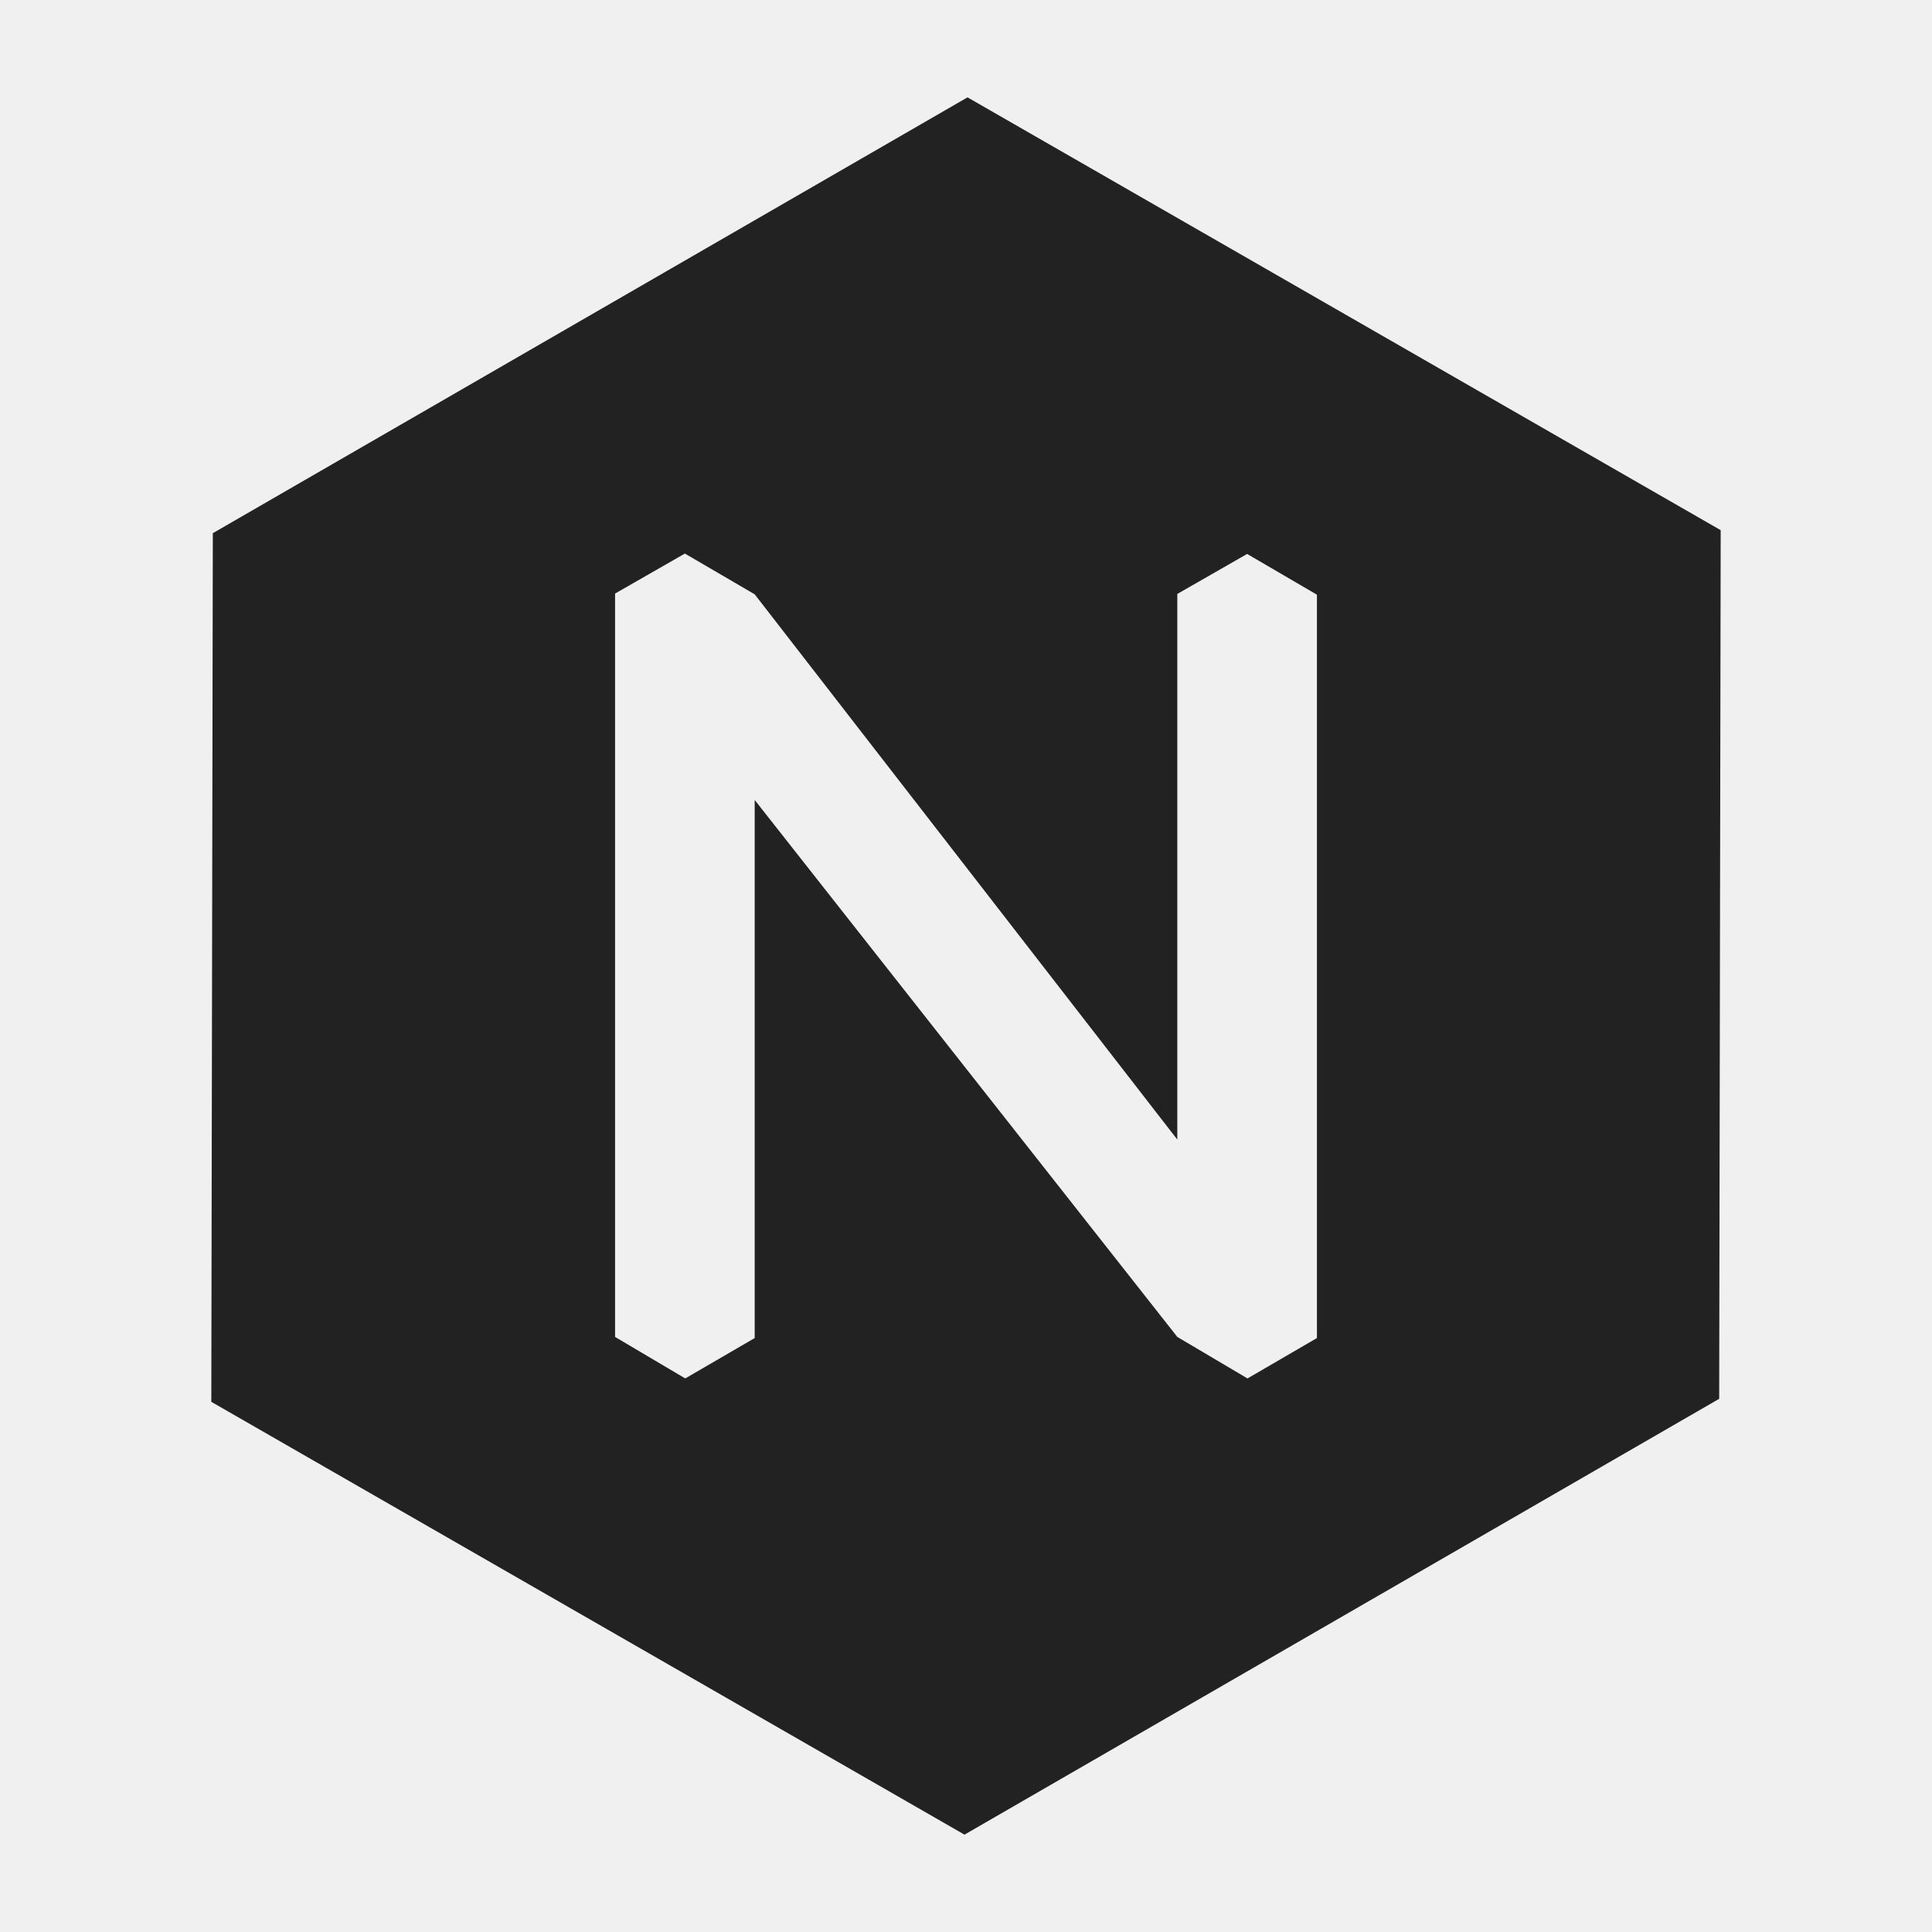
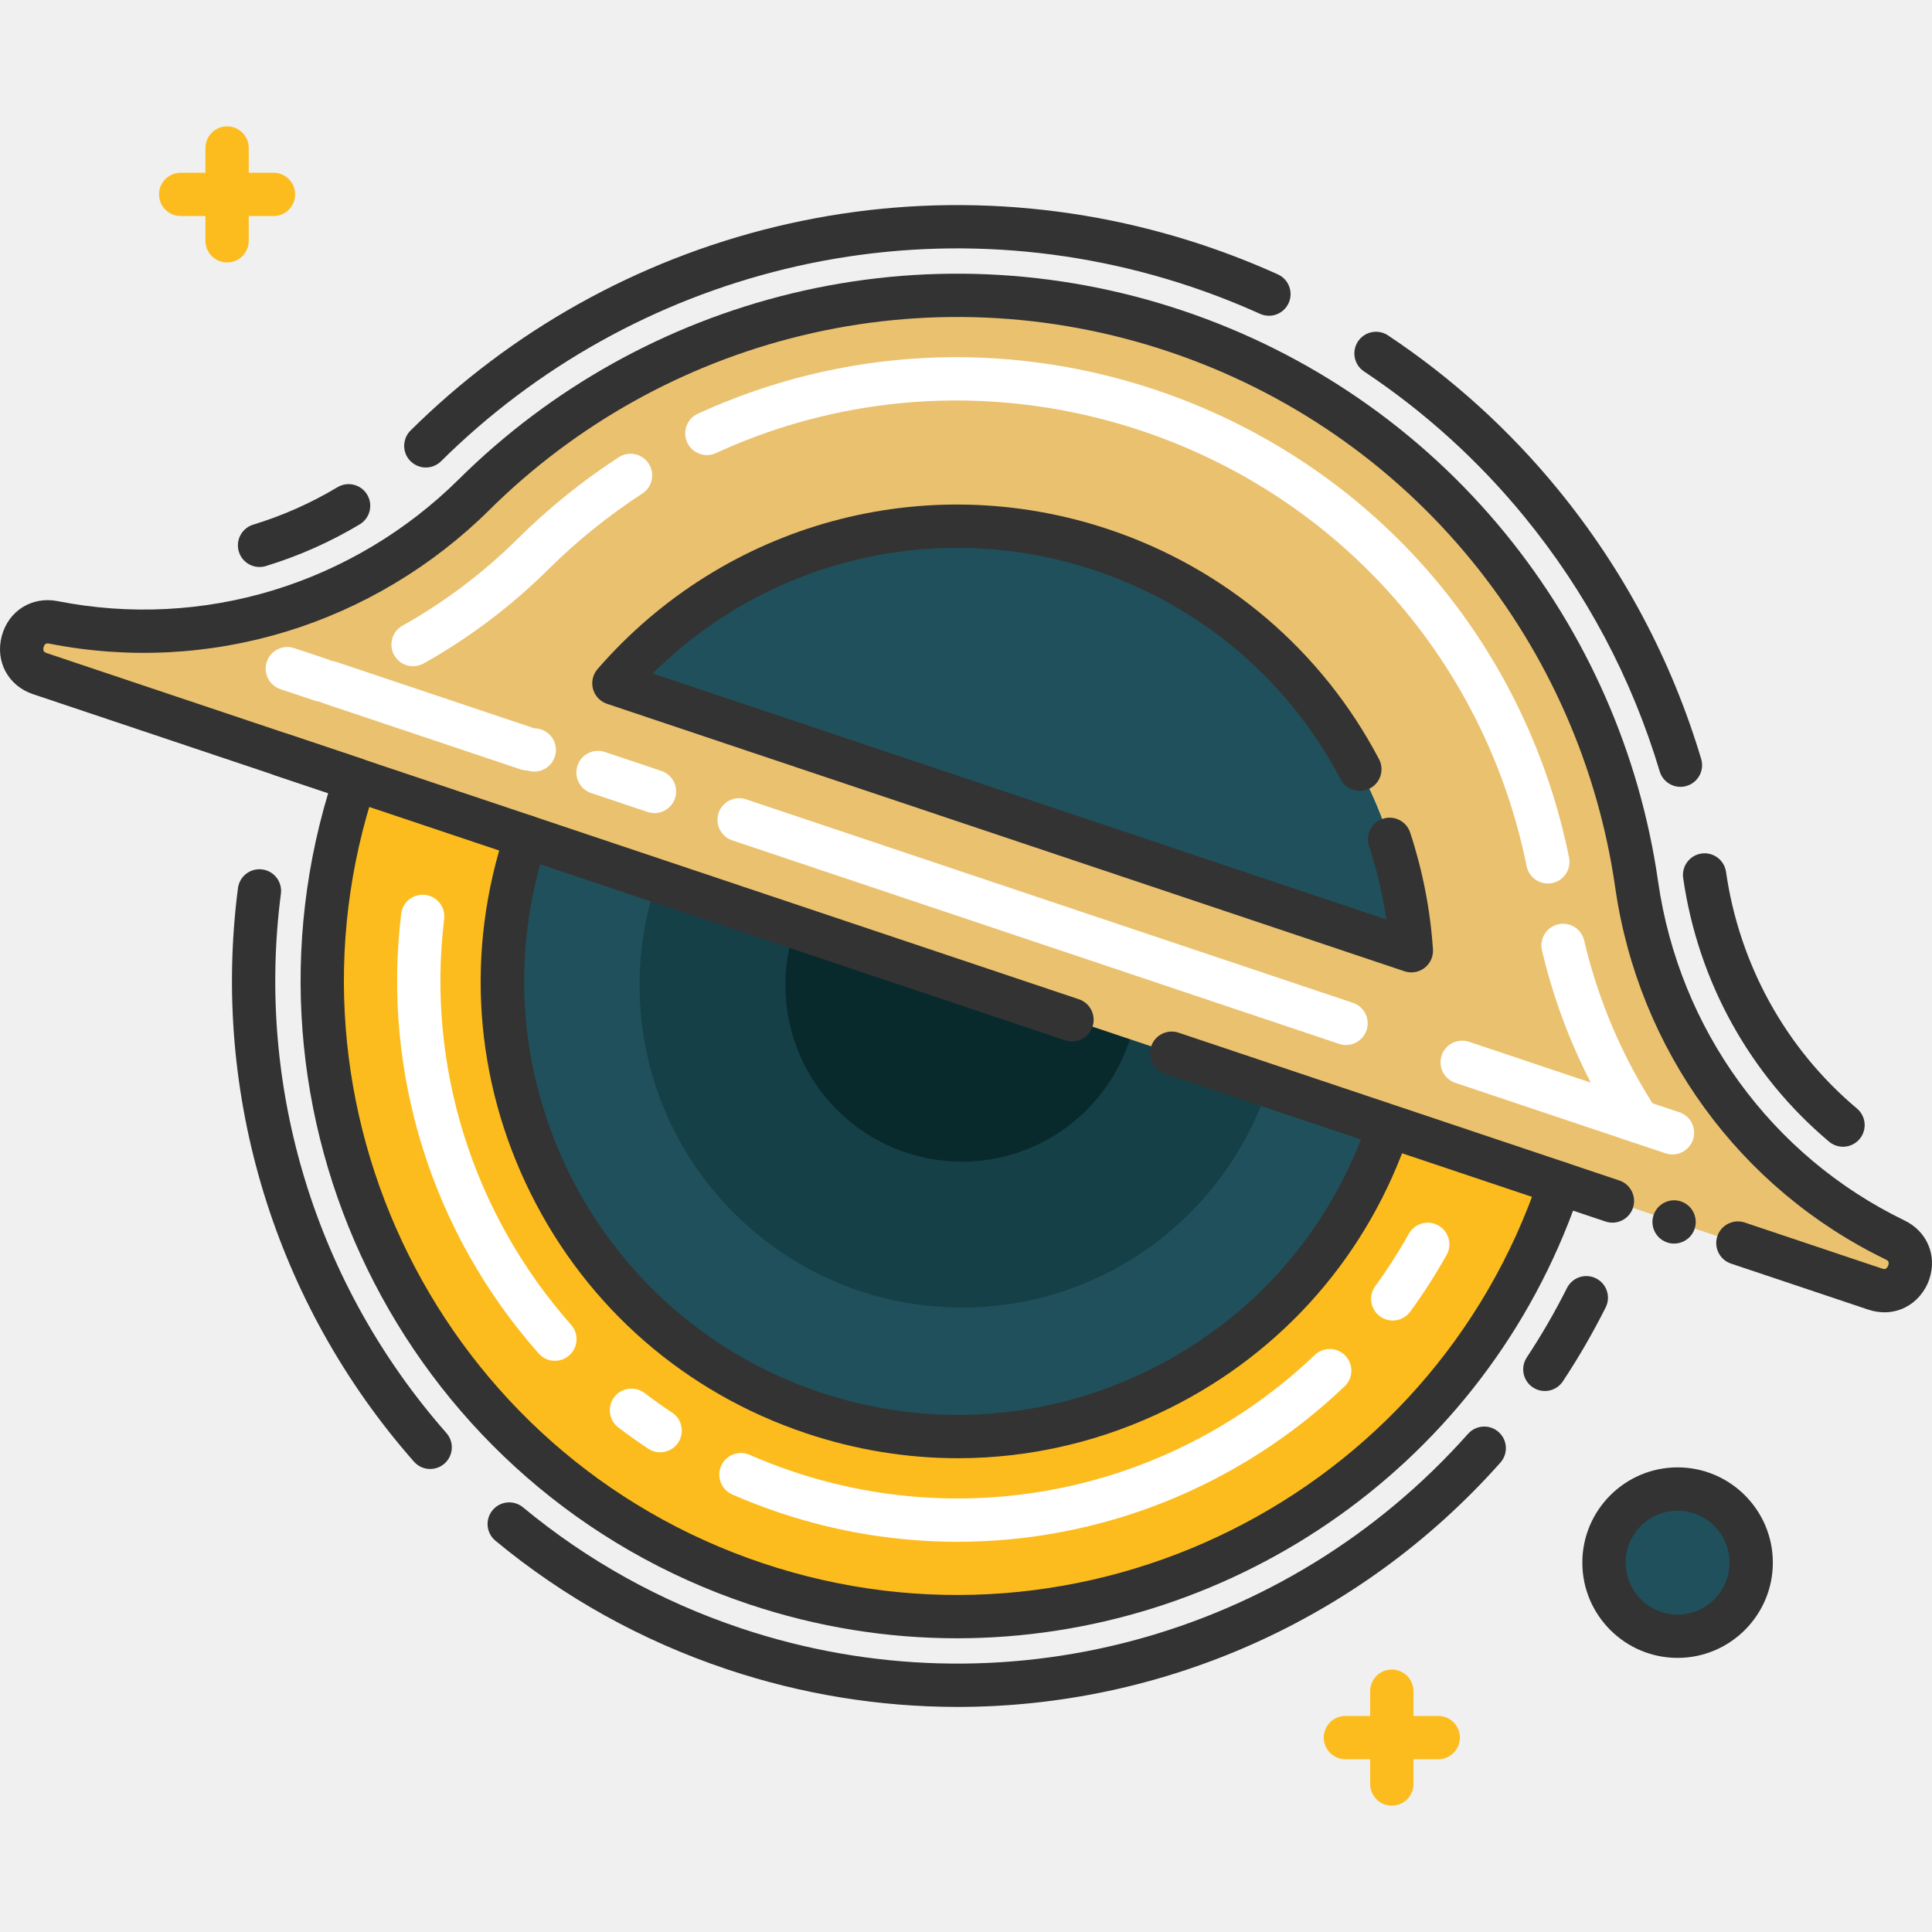
- <svg xmlns="http://www.w3.org/2000/svg" height="512" width="512">
-   <path d="M256.4 25.8l-200 115.5-.4 230.2 199.6 114.7 200-115.5.4-230.2zM349 354.6l-18.4 10.7-18.6-11L200 212v142.6l-18.4 10.7-18.6-11v-197l18.5-10.6 18.5 10.8L312 302V157.4l18.5-10.6 18.5 10.8z" fill="#222" />
+ <svg xmlns="http://www.w3.org/2000/svg" viewBox="0 0 446.204 446.204">
+   <circle cx="387.446" cy="360.897" r="17" fill="#20505b" />
+   <path d="M121.517 193.247l199.248 66.818c-18.45 55.02-78.006 84.661-133.037 66.208-55.02-18.45-84.661-78.007-66.211-133.026z" fill="#20505b" />
+   <circle cx="222.159" cy="227.533" r="74.443" fill="#154047" />
+   <circle cx="222.159" cy="227.533" r="40.761" fill="#092a2d" />
+   <path d="M325.959 219.578L141.78 157.806c27.067-31.174 71.199-44.726 112.766-30.782 41.578 13.948 68.627 51.361 71.413 92.554z" fill="#20505b" />
+   <path d="M320.765 260.065l39.474 13.233c-25.766 76.816-108.925 118.204-185.744 92.449S56.298 256.837 82.042 180.014l39.474 13.233c-18.45 55.02 11.192 114.576 66.212 133.026 55.03 18.453 114.587-11.189 133.037-66.208z" fill="#fcbc1d" />
+   <path d="M437.687 286.375c3.285 1.593 4.052 4.786 3.166 7.44-.976 2.921-3.965 5.194-7.786 3.906l-72.828-24.422-39.474-13.233-199.248-66.818-39.474-13.233.004-.011L9.218 155.58c-7.28-2.431-4.382-13.335 3.148-11.837a107.053 107.053 0 0 0 52.211-2.638c16.692-5.083 32.16-14.217 44.928-26.881 41.167-40.815 103.296-57.453 162.002-37.76 58.71 19.682 98.252 70.413 106.485 127.801 5.1 35.597 27.318 66.439 59.695 82.11zM141.78 157.806l184.179 61.772c-2.786-41.193-29.835-78.606-71.413-92.554-41.567-13.944-85.7-.392-112.766 30.782z" fill="#eac16e" />
+   <path d="M221.133 394.221a167.435 167.435 0 0 1-53.078-8.646l-.202-.068c-19.625-6.579-37.615-16.571-53.455-29.692a5 5 0 0 1 6.379-7.701c14.889 12.333 31.802 21.726 50.269 27.917l.163.055c59.916 20.009 125.794 2.368 167.845-44.939a5.003 5.003 0 0 1 7.06-.416 5.002 5.002 0 0 1 .415 7.059c-32.476 36.536-78.325 56.431-125.396 56.431zM99.357 339.27a4.984 4.984 0 0 1-3.754-1.696c-32.037-36.38-46.851-84.661-40.643-132.461a5 5 0 0 1 9.917 1.289c-5.837 44.944 8.097 90.346 38.23 124.565a5 5 0 0 1-3.75 8.303zm257.425-18.007a5 5 0 0 1-4.166-7.758 156.764 156.764 0 0 0 9.283-16.035 5 5 0 0 1 8.936 4.489 167.11 167.11 0 0 1-9.877 17.061 4.997 4.997 0 0 1-4.176 2.243zm68.866-56.419a4.98 4.98 0 0 1-3.214-1.172c-18.309-15.385-30.279-37.03-33.707-60.949a5 5 0 0 1 9.898-1.419c3.078 21.481 13.818 40.911 30.242 54.711a5 5 0 0 1-3.219 8.829zm-37.544-83.12a5.003 5.003 0 0 1-4.788-3.567c-6.461-21.571-16.973-41.354-31.243-58.8a168.22 168.22 0 0 0-37.047-33.572 5 5 0 0 1 5.541-8.326 178.224 178.224 0 0 1 39.246 35.566c15.11 18.472 26.24 39.42 33.083 62.262a5 5 0 0 1-3.355 6.224 4.95 4.95 0 0 1-1.437.213zM59.938 130.953a5.002 5.002 0 0 1-1.454-9.785 87.702 87.702 0 0 0 19.46-8.645 5 5 0 0 1 5.135 8.581 97.664 97.664 0 0 1-21.682 9.63 5.004 5.004 0 0 1-1.459.219zm38.407-22.98a5 5 0 0 1-3.521-8.55 179.796 179.796 0 0 1 84.188-47.027c32.671-7.93 66.869-6.467 98.896 4.229l.229.077a181.104 181.104 0 0 1 16.989 6.668 5 5 0 0 1 2.495 6.616 4.997 4.997 0 0 1-6.616 2.496 171.317 171.317 0 0 0-16.049-6.299l-.205-.068c-30.252-10.104-62.539-11.486-93.381-4a169.794 169.794 0 0 0-79.505 44.411 4.993 4.993 0 0 1-3.52 1.447z" fill="#333" />
+   <path d="M221.012 378.369c-15.955 0-32.167-2.537-48.107-7.881-77.713-26.056-120.456-109.332-97.112-187.309L7.628 160.321c-5.737-1.917-8.777-7.558-7.224-13.413 1.555-5.858 6.997-9.251 12.937-8.069a102.529 102.529 0 0 0 49.772-2.516c16.059-4.89 30.881-13.759 42.87-25.65a163.94 163.94 0 0 1 76.765-42.879c29.848-7.244 61.09-5.886 90.348 3.93 29.26 9.809 55.005 27.561 74.451 51.335a163.936 163.936 0 0 1 35.393 80.496c4.896 34.158 26.176 63.437 56.925 78.32 5.193 2.518 7.549 8.078 5.731 13.523-.962 2.879-3.017 5.278-5.638 6.582-2.58 1.284-5.594 1.454-8.489.478l-31.685-10.625a5 5 0 0 1 3.18-9.482l31.692 10.628c.565.191.778.082.848.047.248-.123.485-.436.606-.796.305-.915-.243-1.181-.606-1.356-33.743-16.333-57.096-48.446-62.463-85.9a153.936 153.936 0 0 0-33.234-75.583c-18.252-22.313-42.419-38.976-69.89-48.186-27.471-9.215-56.797-10.492-84.81-3.693a153.949 153.949 0 0 0-72.083 40.262c-13.139 13.032-29.389 22.754-46.992 28.114a112.55 112.55 0 0 1-54.641 2.76c-.395-.079-1.048-.208-1.322.826-.273 1.029.356 1.239.732 1.364l72.833 24.424a5 5 0 0 1 3.147 6.341c-24.828 74.09 15.232 154.571 89.301 179.404 74.082 24.84 154.566-15.222 179.415-89.299a5.002 5.002 0 0 1 6.33-3.15l12.159 4.078a5 5 0 0 1-3.18 9.482l-7.496-2.514c-22.556 60.629-80.459 98.763-142.298 98.765z" fill="#333" />
+   <path d="M221.249 336.783c-11.783 0-23.612-1.914-35.111-5.77-27.876-9.348-50.443-28.991-63.543-55.312-13.1-26.32-15.167-56.167-5.819-84.044a5 5 0 0 1 9.482 3.18c-17.543 52.317 10.746 109.152 63.061 126.695 25.348 8.5 52.487 6.622 76.418-5.287 23.931-11.91 41.789-32.426 50.288-57.77a5 5 0 0 1 9.48 3.18c-9.348 27.876-28.991 50.443-55.313 63.543-15.466 7.696-32.156 11.584-48.943 11.585zM325.959 224.578c-.534 0-1.07-.085-1.59-.26L140.19 162.547a5.002 5.002 0 0 1-2.185-8.019c29.358-33.813 75.729-46.47 118.131-32.245 26.968 9.047 49.112 27.885 62.354 53.045a5 5 0 1 1-8.85 4.657c-12.038-22.872-32.169-39.997-56.685-48.222-36.142-12.125-75.445-2.77-102.211 23.775l169.424 56.823a100.303 100.303 0 0 0-3.984-16.949 5 5 0 0 1 9.501-3.125 110.085 110.085 0 0 1 5.263 26.952 4.995 4.995 0 0 1-1.934 4.295 4.986 4.986 0 0 1-3.055 1.044z" fill="#333" />
+   <path d="M360.24 278.299a4.987 4.987 0 0 1-1.59-.261l-89.628-30.052a5 5 0 0 1 3.18-9.482l89.626 30.052a5 5 0 0 1 3.151 6.33 5 5 0 0 1-4.739 3.413zM247.581 240.523a4.997 4.997 0 0 1-1.591-.261L63.569 179.091a5 5 0 1 1 3.18-9.48l182.421 61.171a5 5 0 0 1-1.589 9.741z" fill="#333" />
+   <g fill="#fcbc1d">
+     <path d="M52.446 60.614a5 5 0 0 1-5-5V34.181a5 5 0 0 1 10 0v21.434a5 5 0 0 1-5 4.999z" />
+     <path d="M63.163 49.897H41.729a5 5 0 0 1 0-10h21.433a5 5 0 0 1 .001 10z" />
+   </g>
+   <g fill="#fcbc1d">
+     <path d="M321.446 417.023a5 5 0 0 1-5-5V390.59a5 5 0 1 1 10 0v21.433a5 5 0 0 1-5 5z" />
+     <path d="M332.163 406.307h-21.434a5 5 0 1 1 0-10h21.434a5 5 0 1 1 0 10z" />
+   </g>
+   <path d="M378.395 263.993c-.53 0-1.066-.085-1.589-.26l-40.64-13.629a5 5 0 1 1 3.18-9.48l28.051 9.407a133.006 133.006 0 0 1-11.269-30.542 5 5 0 0 1 3.721-6.013 4.998 4.998 0 0 1 6.014 3.72c3.289 13.962 8.914 27.105 16.721 39.065a5.003 5.003 0 0 1-.231 5.791 5.01 5.01 0 0 1-3.958 1.941zM357.476 204.053a5.001 5.001 0 0 1-4.896-4.011c-4.667-23.111-15.303-44.591-30.758-62.115-15.504-17.579-35.577-30.854-58.051-38.39l-.153-.051c-32.522-10.862-67.433-9.025-98.313 5.17a5 5 0 0 1-4.176-9.086c33.197-15.26 70.717-17.238 105.651-5.571l.159.053c24.151 8.099 45.719 22.366 62.384 41.261 16.614 18.839 28.046 41.92 33.061 66.75a5.001 5.001 0 0 1-4.908 5.99zM95.411 153.864a5 5 0 0 1-2.45-9.363 123.976 123.976 0 0 0 26.635-20.097 146.257 146.257 0 0 1 23.311-18.803 5 5 0 0 1 5.443 8.389 136.227 136.227 0 0 0-21.714 17.517 134.016 134.016 0 0 1-28.785 21.718 4.977 4.977 0 0 1-2.44.639zM121.813 177.949a4.987 4.987 0 0 1-1.59-.261l-45.638-15.304a5 5 0 0 1 3.18-9.482l45.637 15.304a5 5 0 1 1-1.589 9.743zM151.148 187.786a4.987 4.987 0 0 1-1.59-.261l-13.038-4.372a5 5 0 0 1 3.18-9.482l13.038 4.372a5 5 0 0 1-1.59 9.743zM310.865 241.347a4.997 4.997 0 0 1-1.591-.261l-140.161-47.002a5 5 0 0 1 3.18-9.482l140.161 47.002a5 5 0 0 1-1.589 9.743zM128.165 314.286a4.986 4.986 0 0 1-3.745-1.685c-24.657-27.838-36.235-64.856-31.764-101.563a5 5 0 0 1 9.927 1.209c-4.125 33.867 6.563 68.028 29.322 93.724a5 5 0 0 1-3.74 8.315zM152.458 335.412a4.972 4.972 0 0 1-2.756-.832 128.759 128.759 0 0 1-6.895-4.9 4.999 4.999 0 0 1-.948-7.007 4.999 4.999 0 0 1 7.007-.948 119.874 119.874 0 0 0 6.358 4.519 5 5 0 0 1-2.766 9.168zM221.139 356.083a129.26 129.26 0 0 1-40.987-6.679l-.14-.046a131.504 131.504 0 0 1-10.894-4.201 5 5 0 0 1 4.012-9.16 121.06 121.06 0 0 0 10.043 3.875l.143.047c42.026 14.033 88.136 3.697 120.339-26.981a5 5 0 0 1 6.898 7.24c-24.59 23.426-56.673 35.905-89.414 35.905zM321.652 304.986a5 5 0 0 1-4.033-7.951 118.794 118.794 0 0 0 7.757-12.09 5 5 0 0 1 8.729 4.879 128.628 128.628 0 0 1-8.411 13.112 4.999 4.999 0 0 1-4.042 2.05z" fill="#fff" />
+   <path d="M386.637 287.211c-.33 0-.65-.03-.98-.09-.32-.07-.63-.17-.93-.29-.301-.13-.59-.28-.87-.46a5.449 5.449 0 0 1-.76-.62 5.032 5.032 0 0 1-1.46-3.54c0-.32.029-.65.1-.97.06-.32.16-.64.28-.94.13-.3.279-.59.46-.86.18-.28.39-.53.62-.76.239-.23.489-.44.76-.62.28-.19.569-.34.87-.46.3-.13.609-.23.93-.29.65-.13 1.31-.13 1.96 0 .32.06.63.16.93.29.301.12.591.27.87.46.271.18.53.39.76.62.23.23.44.48.62.76.181.27.33.56.46.86.12.3.221.62.28.94.07.32.101.65.101.97 0 1.32-.53 2.61-1.461 3.54a5.075 5.075 0 0 1-3.54 1.46z" fill="#333" />
+   <path d="M386.259 266.62c-.525 0-1.06-.083-1.585-.259l-7.862-2.626a5 5 0 0 1 3.168-9.486l7.862 2.626a5 5 0 0 1-1.583 9.745zM74.223 162.055a4.976 4.976 0 0 1-1.584-.259l-7.862-2.626a5.002 5.002 0 0 1-3.159-6.327 5.004 5.004 0 0 1 6.327-3.159l7.862 2.626a5.002 5.002 0 0 1-1.584 9.745z" fill="#fff" />
+   <path d="M387.446 382.897c-12.131 0-22-9.869-22-22s9.869-22 22-22 22 9.869 22 22-9.869 22-22 22zm0-34c-6.617 0-12 5.383-12 12s5.383 12 12 12 12-5.383 12-12-5.383-12-12-12z" fill="#333" />
</svg>
